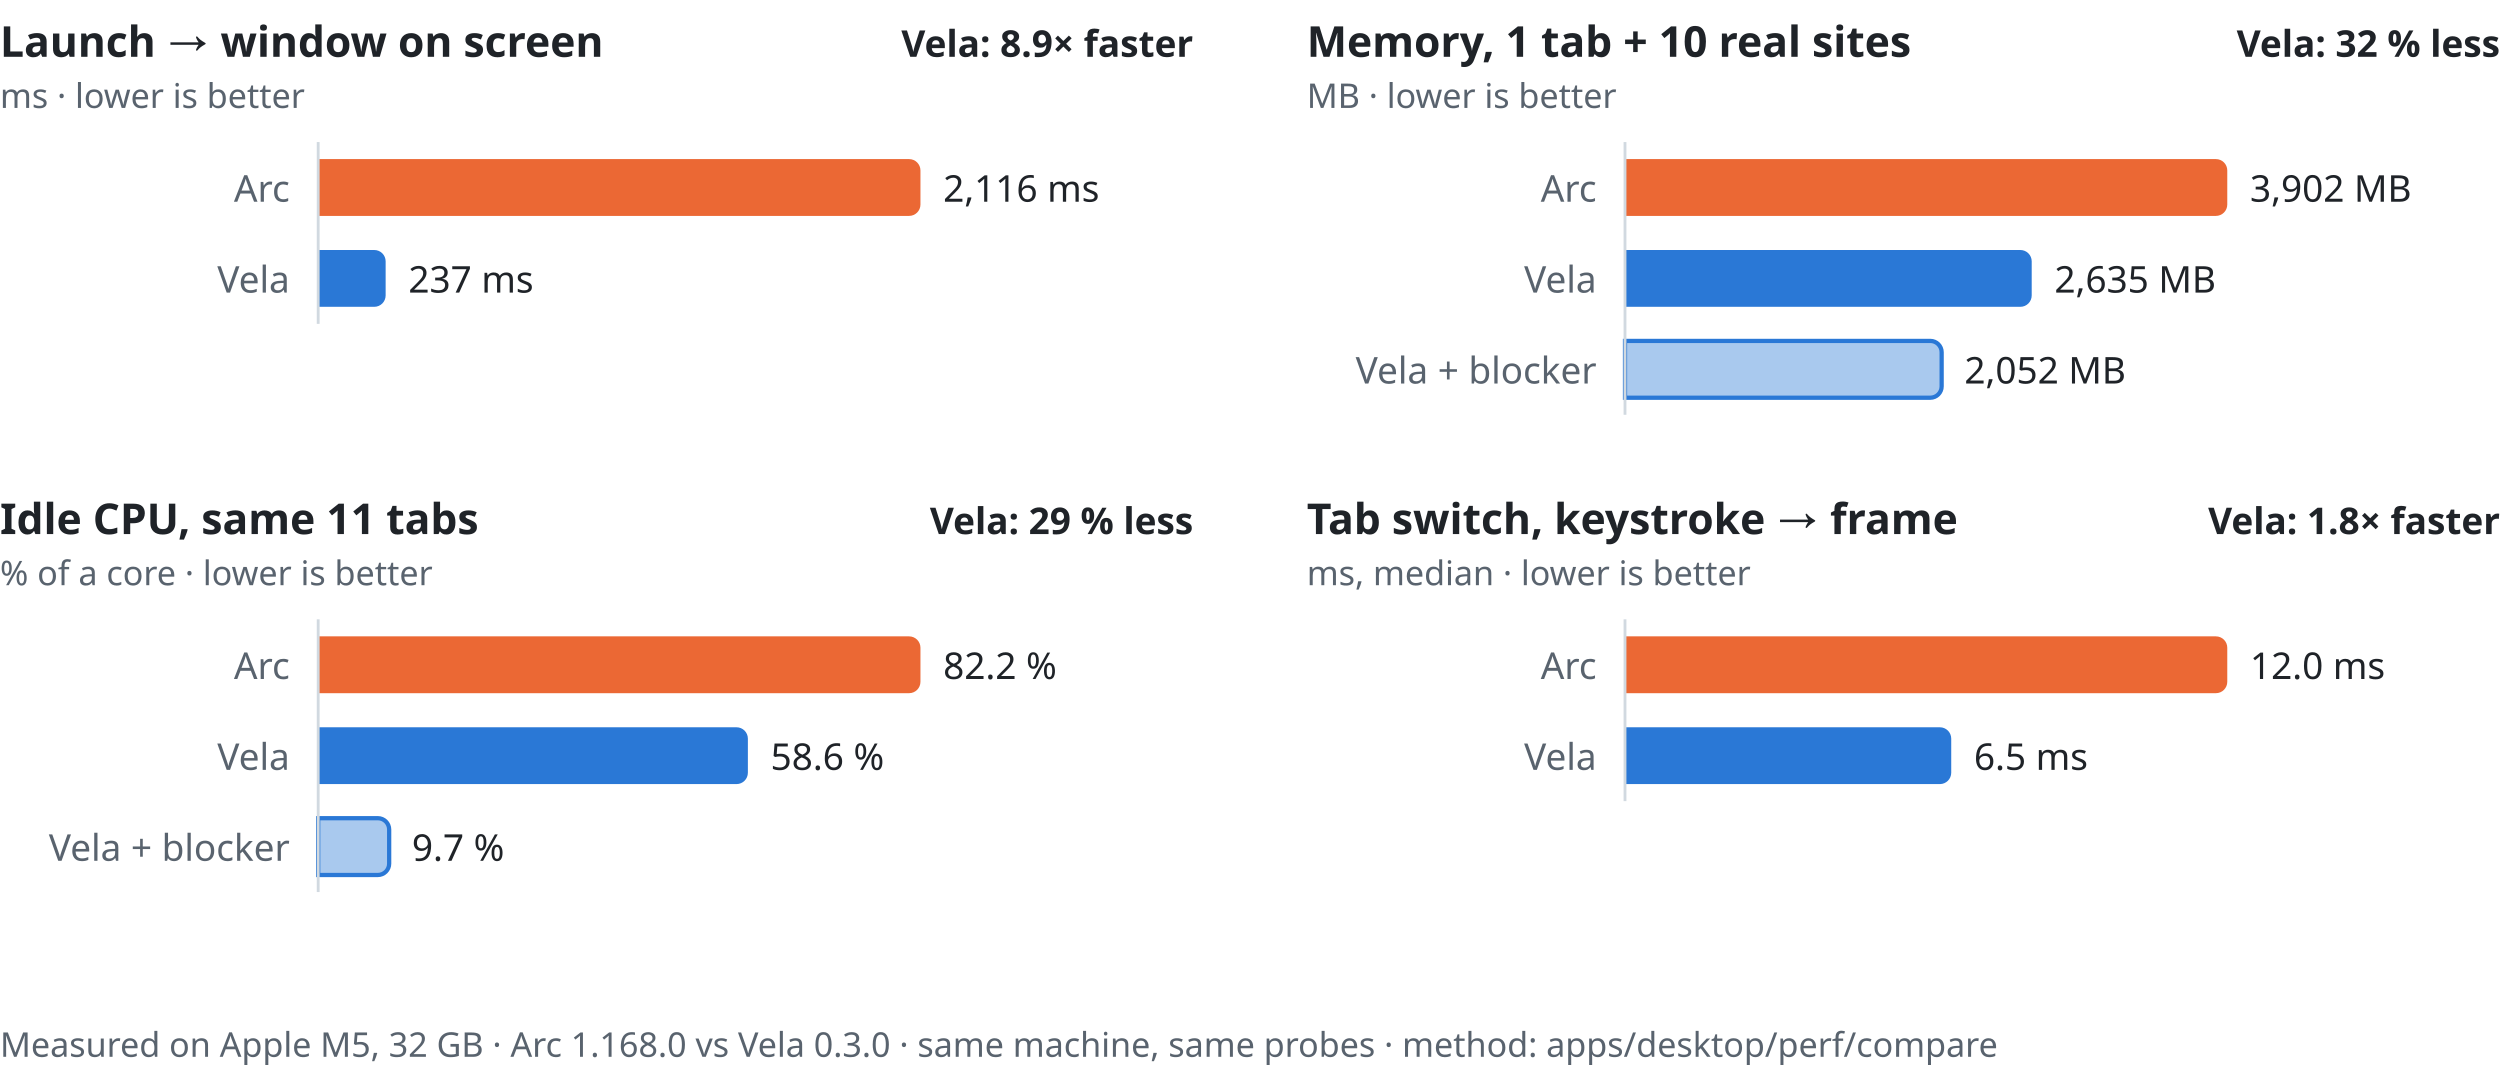
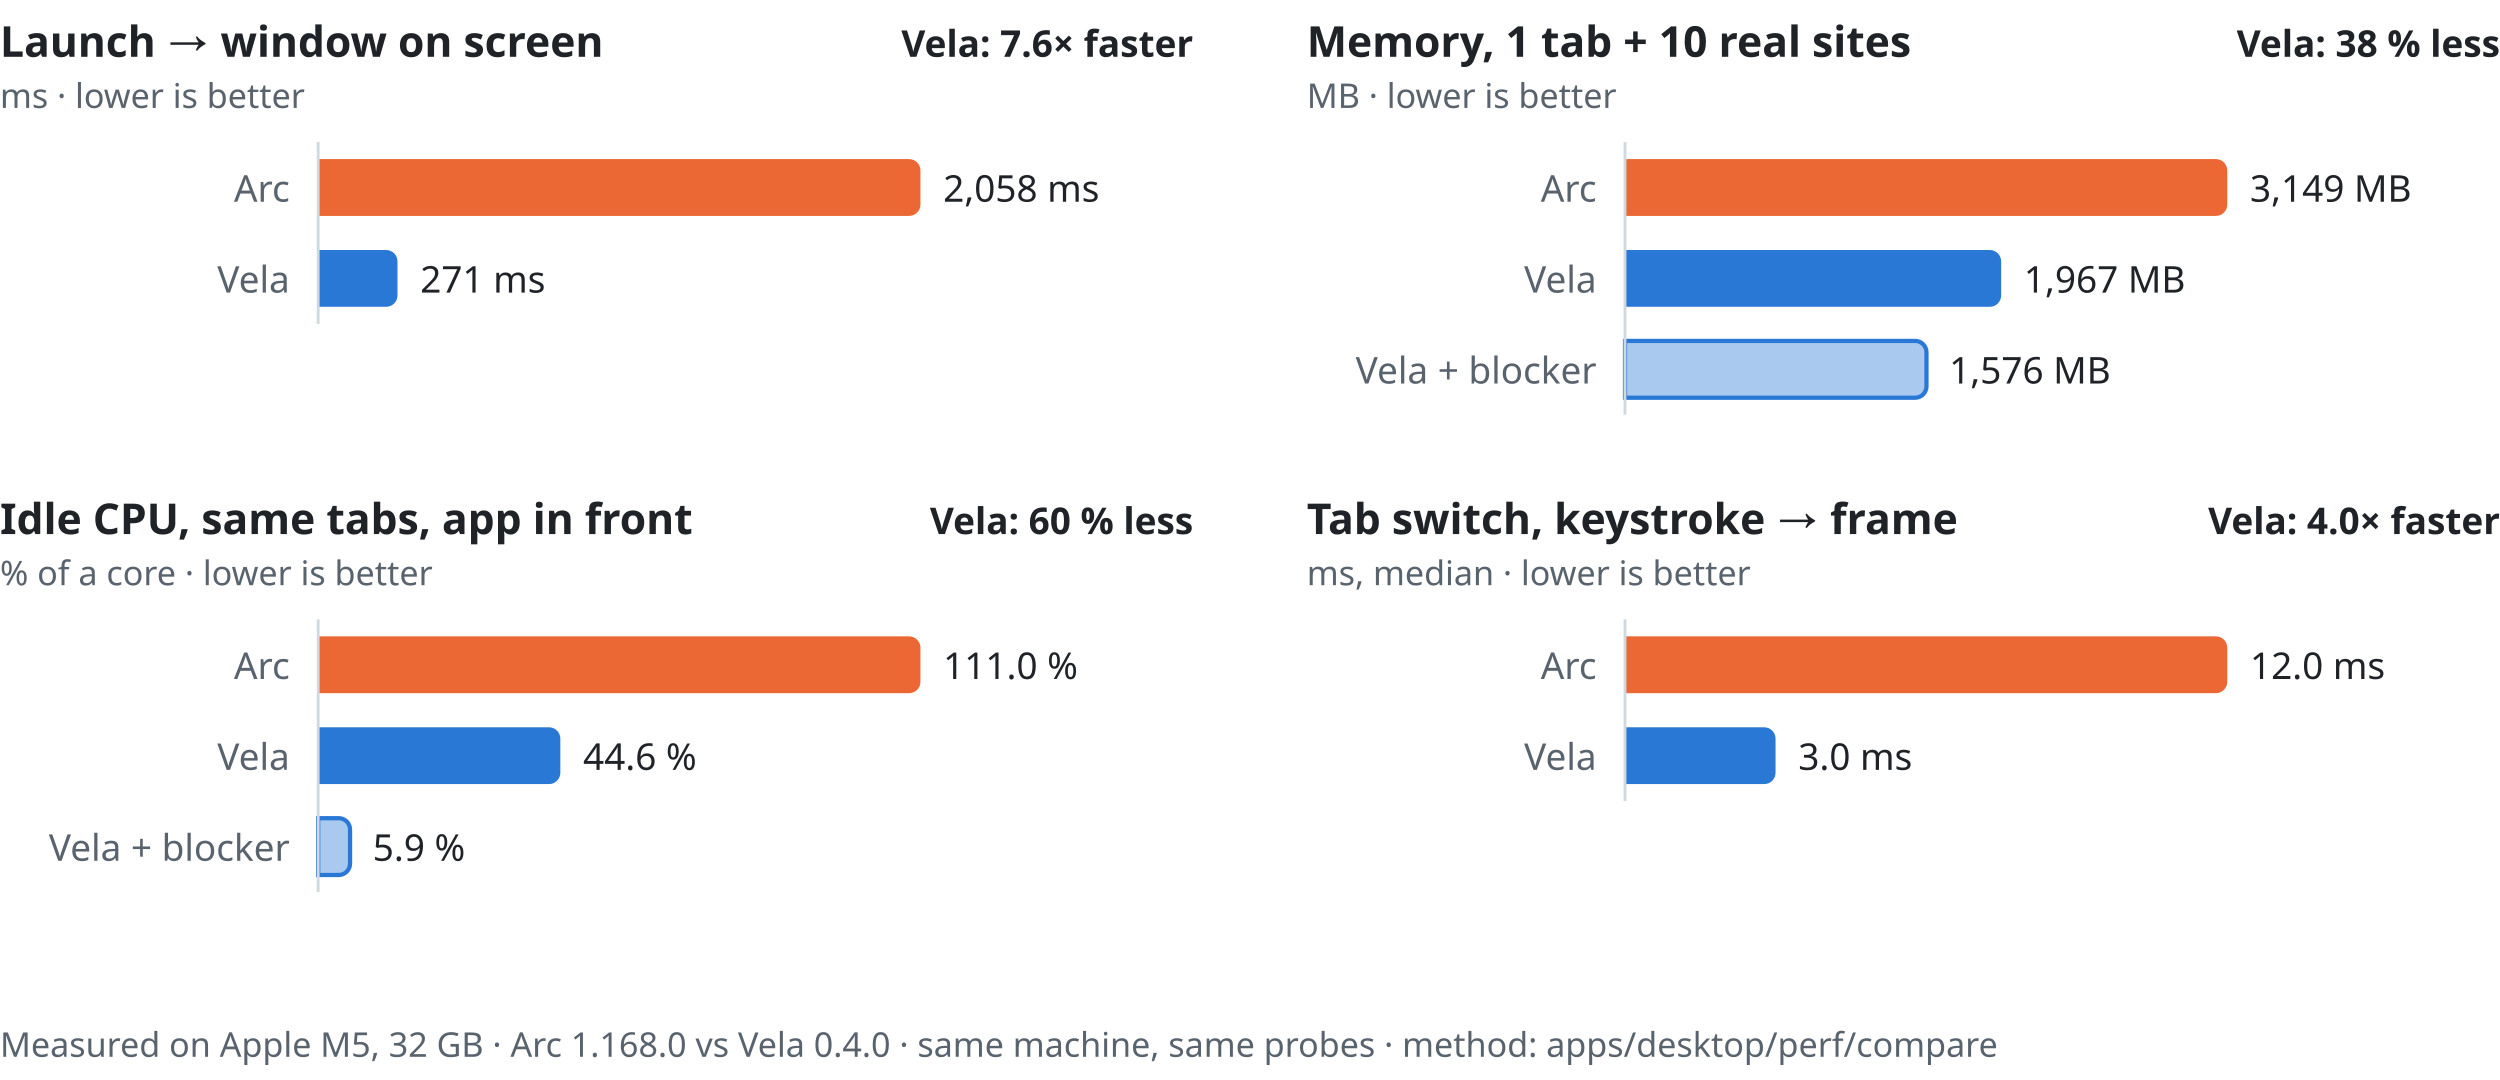
- <svg xmlns="http://www.w3.org/2000/svg" width="880" height="380" viewBox="0 0 880 380" role="img" aria-label="Benchmark, lower is better. Launch → window on screen: Arc 2,116 ms, Vela 237 ms. Memory, 1 tab + 10 real sites: Arc 3,902 MB, Vela 2,635 MB, Vela + blocker 2,052 MB. Idle CPU, same 11 tabs: Arc 82.2 %, Vela 58.6 %, Vela + blocker 9.7 %. Tab switch, keystroke → frame: Arc 12.0 ms, Vela 6.5 ms.">
+ <svg xmlns="http://www.w3.org/2000/svg" width="880" height="380" viewBox="0 0 880 380" role="img" aria-label="Benchmark, lower is better. Launch → window on screen: Arc 2,058 ms, Vela 271 ms. Memory, 1 tab + 10 real sites: Arc 3,149 MB, Vela 1,967 MB, Vela + blocker 1,576 MB. Idle CPU, same tabs, app in front: Arc 111.0 %, Vela 44.6 %, Vela + blocker 5.9 %. Tab switch, keystroke → frame: Arc 12.0 ms, Vela 3.0 ms.">
  <style>
    text { font: 13px -apple-system, BlinkMacSystemFont, "Segoe UI", "Noto Sans", Helvetica, Arial, sans-serif; fill: #1f2328; }
    .t { font-size: 15px; font-weight: 600; }
    .m, .f { fill: #59636e; font-size: 12px; }
    .c { font-weight: 600; fill: #1f2328; }
    .l { fill: #59636e; }
    .v { font-variant-numeric: tabular-nums; }
    .arc { fill: #eb6834; }
    .vela { fill: #2a78d6; }
    .hatch { fill-opacity: 0.4; stroke: #2a78d6; stroke-width: 1.5; }
    .axis { stroke: #d1d9e0; stroke-width: 1; }
    @media (prefers-color-scheme: dark) {
      text, .c { fill: #f0f6fc; }
      .m, .f, .l { fill: #9198a1; }
      .arc { fill: #d95926; }
      .vela { fill: #3987e5; }
      .hatch { stroke: #3987e5; }
      .axis { stroke: #3d444d; }
    }
  </style>
  <text class="t" x="0" y="20">Launch → window on screen</text>
  <text class="m" x="0" y="38">ms · lower is better</text>
-   <text class="c" x="420" y="20" text-anchor="end">Vela: 8.9× faster</text>
+   <text class="c" x="420" y="20" text-anchor="end">Vela: 7.6× faster</text>
  <text class="l" x="102" y="71" text-anchor="end">Arc</text>
  <path class="arc" d="M112,56h208a4,4 0 0 1 4,4v12a4,4 0 0 1 -4,4h-208z" />
-   <text class="v" x="332" y="71">2,116 ms</text>
+   <text class="v" x="332" y="71">2,058 ms</text>
  <text class="l" x="102" y="103" text-anchor="end">Vela</text>
-   <path class="vela" d="M112,88h19.745a4,4 0 0 1 4,4v12a4,4 0 0 1 -4,4h-19.745z" />
-   <text class="v" x="143.745" y="103">237 ms</text>
+   <path class="vela" d="M112,88h23.916a4,4 0 0 1 4,4v12a4,4 0 0 1 -4,4h-23.916z" />
+   <text class="v" x="147.916" y="103">271 ms</text>
  <line class="axis" x1="112" x2="112" y1="50" y2="114" />
  <text class="t" x="460" y="20">Memory, 1 tab + 10 real sites</text>
  <text class="m" x="460" y="38">MB · lower is better</text>
-   <text class="c" x="880" y="20" text-anchor="end">Vela: 32 % less</text>
+   <text class="c" x="880" y="20" text-anchor="end">Vela: 38 % less</text>
  <text class="l" x="562" y="71" text-anchor="end">Arc</text>
  <path class="arc" d="M572,56h208a4,4 0 0 1 4,4v12a4,4 0 0 1 -4,4h-208z" />
-   <text class="v" x="792" y="71">3,902 MB</text>
+   <text class="v" x="792" y="71">3,149 MB</text>
  <text class="l" x="562" y="103" text-anchor="end">Vela</text>
-   <path class="vela" d="M572,88h139.161a4,4 0 0 1 4,4v12a4,4 0 0 1 -4,4h-139.161z" />
-   <text class="v" x="723.161" y="103">2,635 MB</text>
+   <path class="vela" d="M572,88h128.408a4,4 0 0 1 4,4v12a4,4 0 0 1 -4,4h-128.408z" />
+   <text class="v" x="712.408" y="103">1,967 MB</text>
  <text class="l" x="562" y="135" text-anchor="end">Vela + blocker</text>
-   <path class="vela hatch" d="M572,120h107.46a4,4 0 0 1 4,4v12a4,4 0 0 1 -4,4h-107.46z" />
-   <text class="v" x="691.46" y="135">2,052 MB</text>
+   <path class="vela hatch" d="M572,120h102.116a4,4 0 0 1 4,4v12a4,4 0 0 1 -4,4h-102.116z" />
+   <text class="v" x="686.116" y="135">1,576 MB</text>
  <line class="axis" x1="572" x2="572" y1="50" y2="146" />
-   <text class="t" x="0" y="188">Idle CPU, same 11 tabs</text>
+   <text class="t" x="0" y="188">Idle CPU, same tabs, app in front</text>
  <text class="m" x="0" y="206">% of a core · lower is better</text>
-   <text class="c" x="420" y="188" text-anchor="end">Vela: 29 % less</text>
+   <text class="c" x="420" y="188" text-anchor="end">Vela: 60 % less</text>
  <text class="l" x="102" y="239" text-anchor="end">Arc</text>
  <path class="arc" d="M112,224h208a4,4 0 0 1 4,4v12a4,4 0 0 1 -4,4h-208z" />
-   <text class="v" x="332" y="239">82.2 %</text>
+   <text class="v" x="332" y="239">111.0 %</text>
  <text class="l" x="102" y="271" text-anchor="end">Vela</text>
-   <path class="vela" d="M112,256h147.253a4,4 0 0 1 4,4v12a4,4 0 0 1 -4,4h-147.253z" />
-   <text class="v" x="271.253" y="271">58.6 %</text>
+   <path class="vela" d="M112,256h81.242a4,4 0 0 1 4,4v12a4,4 0 0 1 -4,4h-81.242z" />
+   <text class="v" x="205.242" y="271">44.6 %</text>
  <text class="l" x="102" y="303" text-anchor="end">Vela + blocker</text>
-   <path class="vela hatch" d="M112,288h20.987a4,4 0 0 1 4,4v12a4,4 0 0 1 -4,4h-20.987z" />
-   <text class="v" x="144.987" y="303">9.7 %</text>
+   <path class="vela hatch" d="M112,288h7.212a4,4 0 0 1 4,4v12a4,4 0 0 1 -4,4h-7.212z" />
+   <text class="v" x="131.212" y="303">5.9 %</text>
  <line class="axis" x1="112" x2="112" y1="218" y2="314" />
  <text class="t" x="460" y="188">Tab switch, keystroke → frame</text>
  <text class="m" x="460" y="206">ms, median · lower is better</text>
-   <text class="c" x="880" y="188" text-anchor="end">Vela: 1.8× faster</text>
+   <text class="c" x="880" y="188" text-anchor="end">Vela: 4.0× faster</text>
  <text class="l" x="562" y="239" text-anchor="end">Arc</text>
  <path class="arc" d="M572,224h208a4,4 0 0 1 4,4v12a4,4 0 0 1 -4,4h-208z" />
  <text class="v" x="792" y="239">12.0 ms</text>
  <text class="l" x="562" y="271" text-anchor="end">Vela</text>
-   <path class="vela" d="M572,256h110.833a4,4 0 0 1 4,4v12a4,4 0 0 1 -4,4h-110.833z" />
-   <text class="v" x="694.833" y="271">6.5 ms</text>
+   <path class="vela" d="M572,256h49a4,4 0 0 1 4,4v12a4,4 0 0 1 -4,4h-49z" />
+   <text class="v" x="633" y="271">3.0 ms</text>
  <line class="axis" x1="572" x2="572" y1="218" y2="282" />
-   <text class="f" x="0" y="372">Measured on Apple M5, 32 GB · Arc 1.168.0 vs Vela 0.3.0 · same machine, same probes · method: apps/desktop/perf/compare</text>
+   <text class="f" x="0" y="372">Measured on Apple M5, 32 GB · Arc 1.168.0 vs Vela 0.4.0 · same machine, same probes · method: apps/desktop/perf/compare</text>
</svg>
